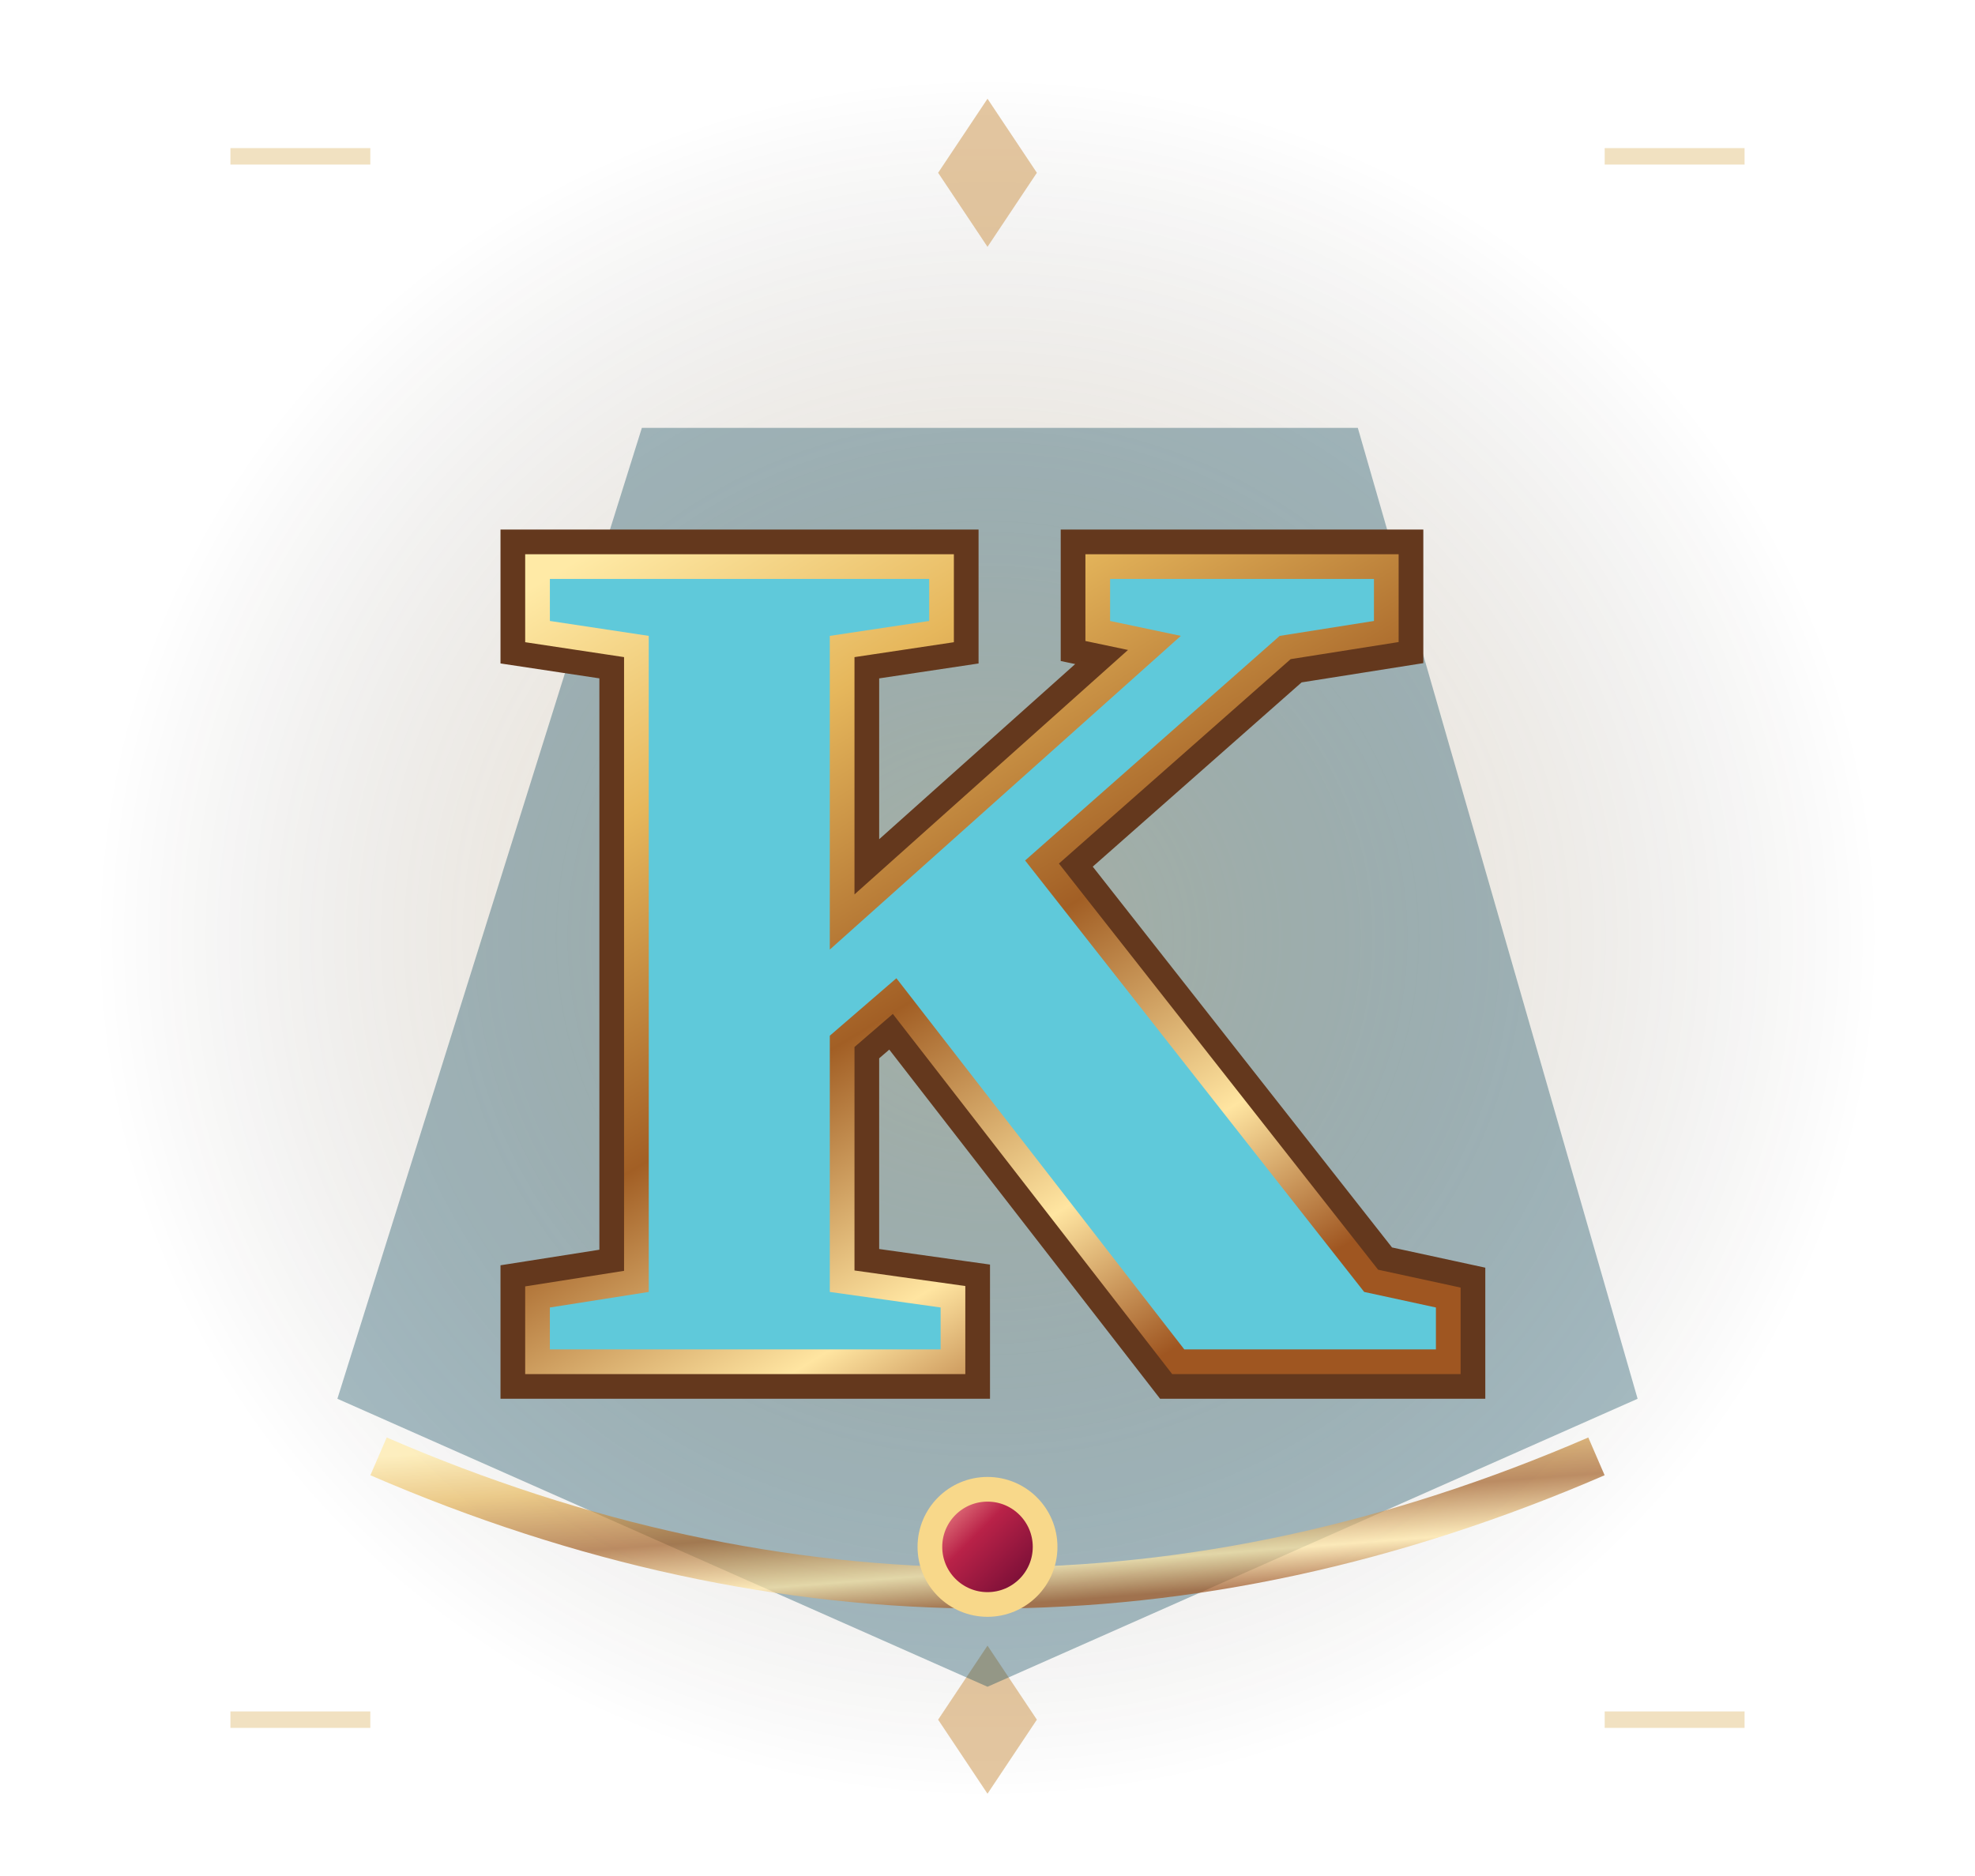
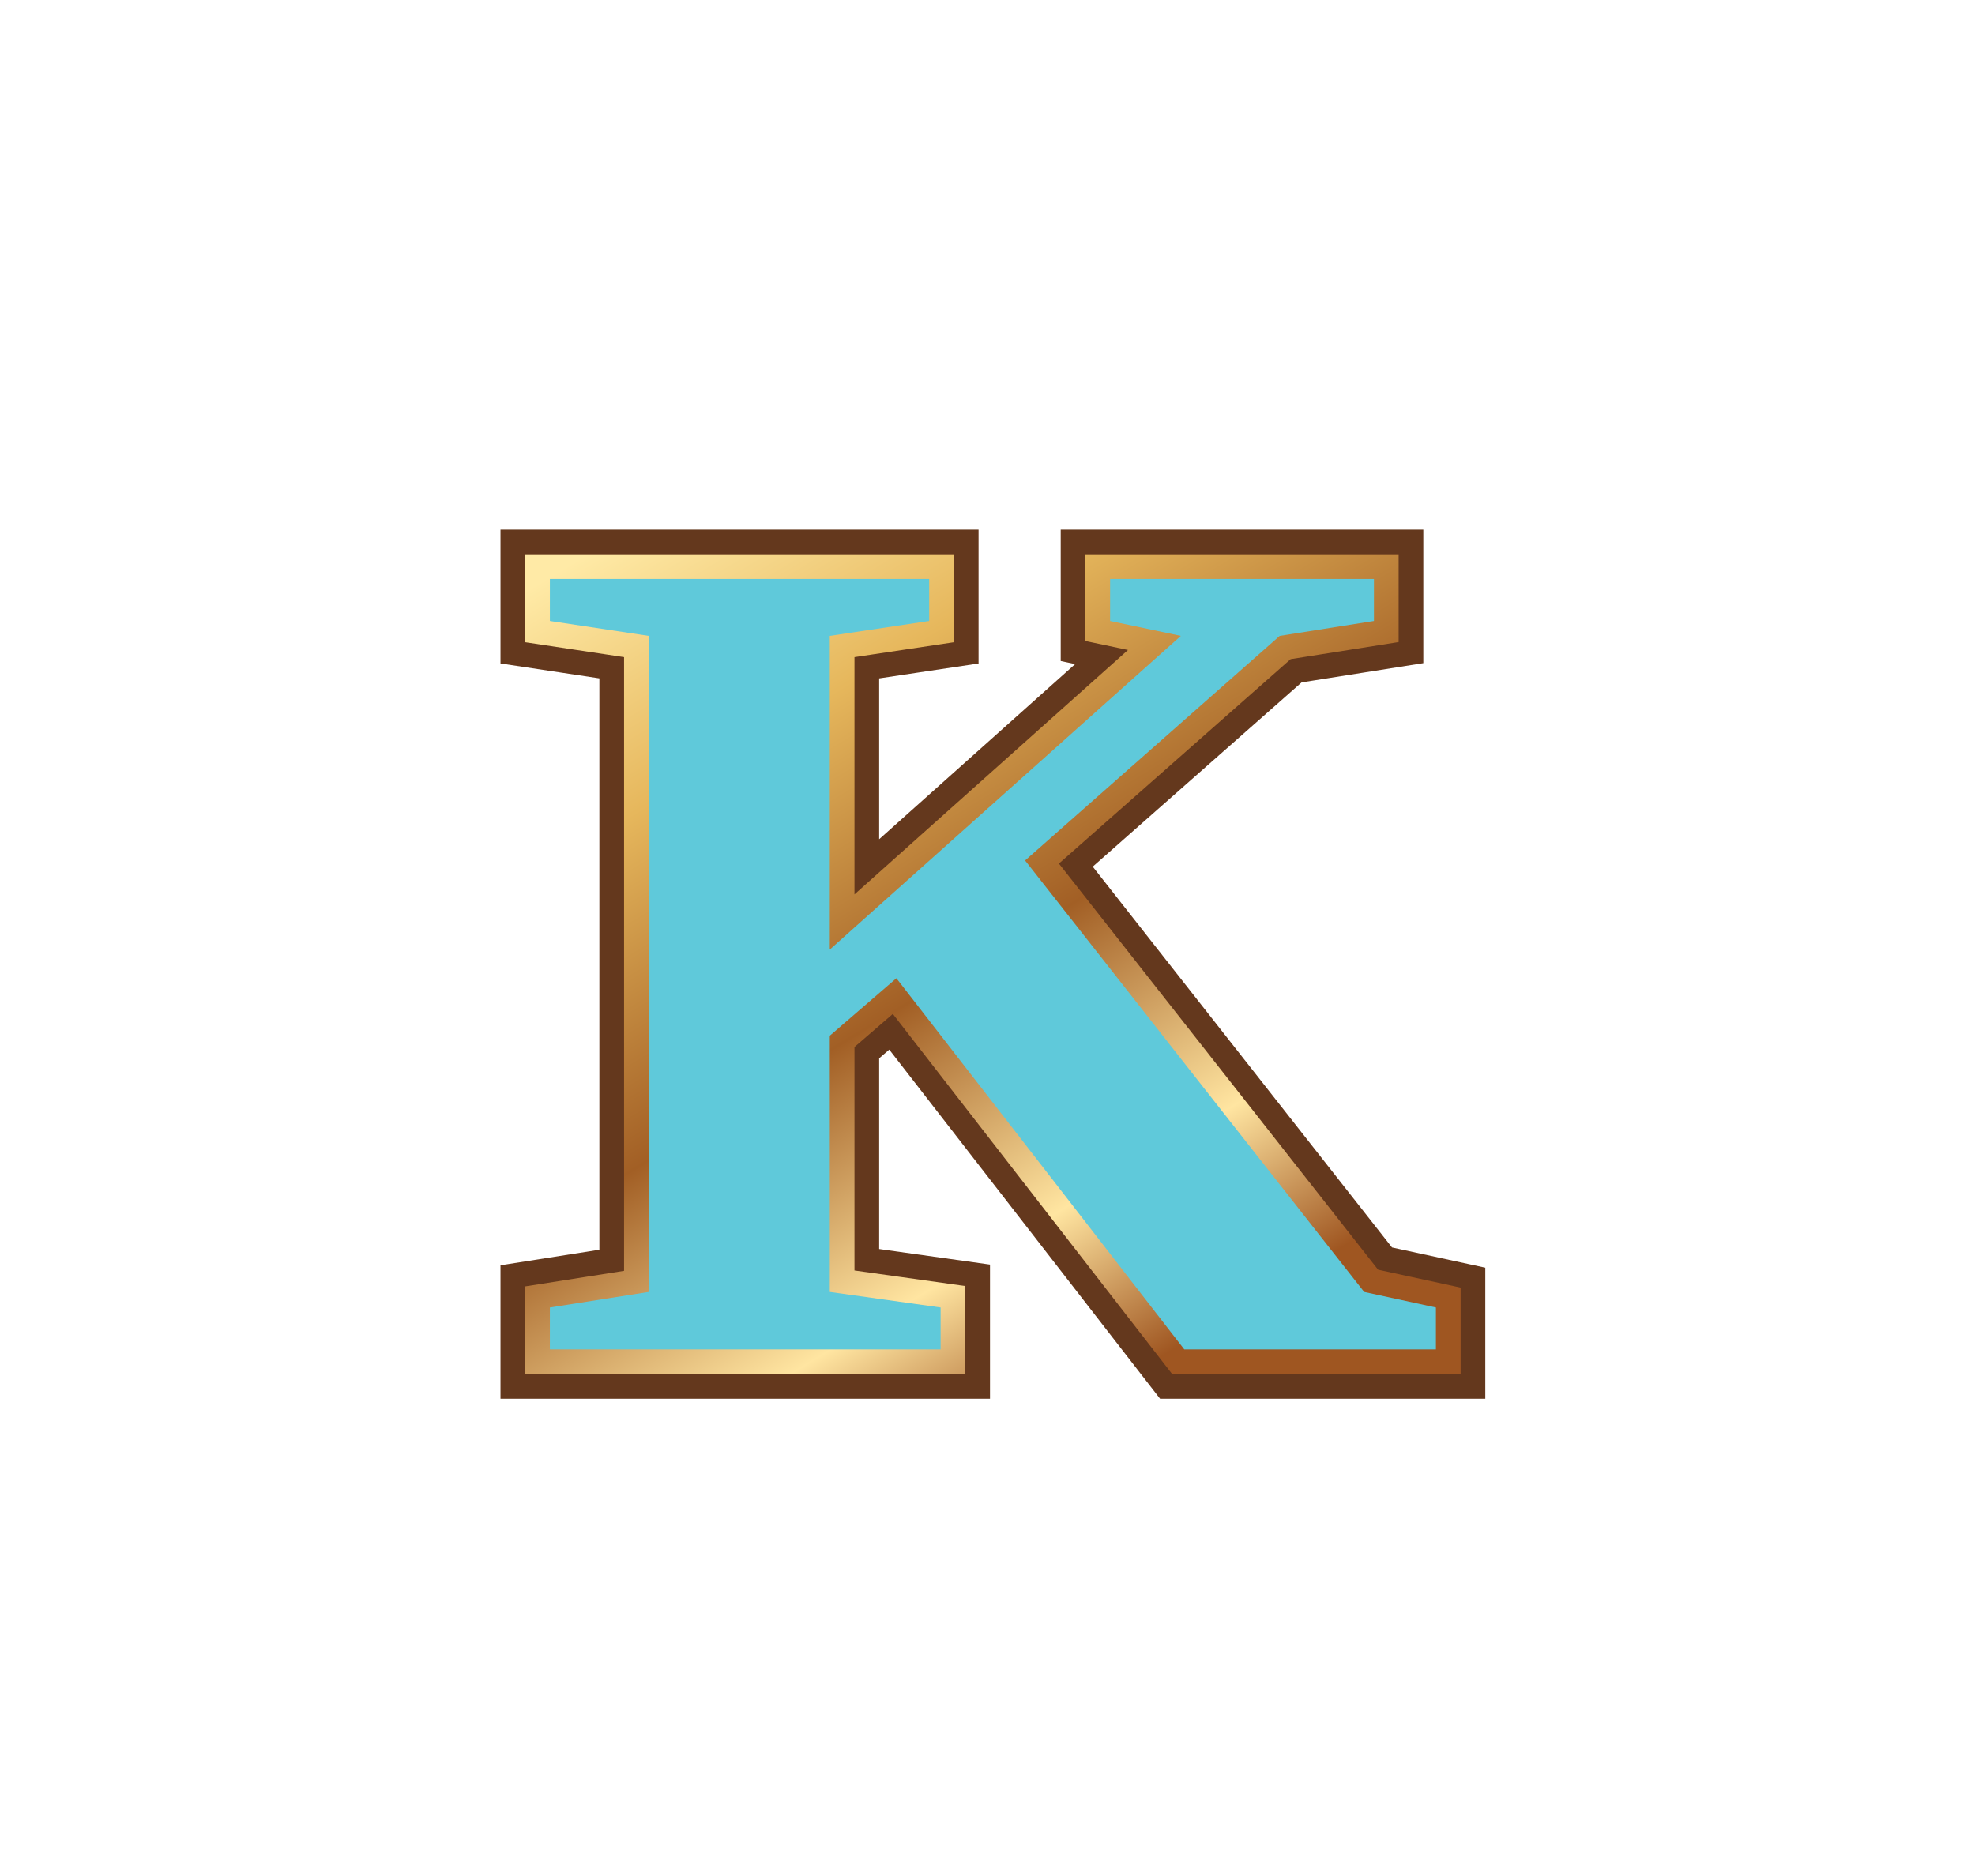
<svg xmlns="http://www.w3.org/2000/svg" viewBox="0 0 240 228" width="240" height="228">
  <defs>
    <linearGradient id="gold" x1="0" y1="0" x2="0.7" y2="1">
      <stop stop-color="#ffeaa6" />
      <stop offset=".25" stop-color="#e6b75c" />
      <stop offset=".56" stop-color="#a25f25" />
      <stop offset=".82" stop-color="#ffe5a1" />
      <stop offset="1" stop-color="#9f5621" />
    </linearGradient>
    <linearGradient id="lapis" x1="0" y1="0" x2="1" y2="1">
      <stop stop-color="#66e8ed" />
      <stop offset=".37" stop-color="#1479a7" />
      <stop offset="1" stop-color="#122359" />
    </linearGradient>
    <linearGradient id="ruby" x1="0" y1="0" x2="1" y2="1">
      <stop stop-color="#ffaea1" />
      <stop offset=".4" stop-color="#b92248" />
      <stop offset="1" stop-color="#5d062f" />
    </linearGradient>
    <radialGradient id="halo">
      <stop stop-color="#ffc15d" stop-opacity=".3" />
      <stop offset="1" stop-color="#000" stop-opacity="0" />
    </radialGradient>
    <linearGradient id="stone" x1="0" x2="1" y1="0" y2="1">
      <stop stop-color="#54362c" />
      <stop offset=".4" stop-color="#251b29" />
      <stop offset="1" stop-color="#120f19" />
    </linearGradient>
    <filter id="glow">
      <feGaussianBlur stdDeviation="3" result="b" />
      <feMerge>
        <feMergeNode in="b" />
        <feMergeNode in="SourceGraphic" />
      </feMerge>
    </filter>
  </defs>
-   <ellipse cx="120" cy="114" rx="108" ry="104" fill="url(#halo)" />
-   <path d="M28 19L45 19M195 19L212 19M28 209L45 209M195 209L212 209" stroke="#e1bd75" opacity=".45" stroke-width="2" />
-   <path d="M120 12l6 9-6 9-6-9zM120 200l6 9-6 9-6-9z" fill="#d2a263" opacity=".6" />
  <g>
-     <path d="M41 170L78 52H165L199 170 120 205Z" fill="#124b5e" opacity=".37" />
-     <path d="M46 177Q120 209 194 177" fill="none" stroke="url(#gold)" stroke-width="5" opacity=".7" />
    <text x="120" y="164" text-anchor="middle" font-family="Georgia,'Times New Roman',serif" font-weight="bold" font-size="143" paint-order="stroke" stroke="#64381d" stroke-width="12" fill="#5fc9da">K</text>
    <text x="120" y="164" text-anchor="middle" font-family="Georgia,'Times New Roman',serif" font-weight="bold" font-size="143" paint-order="stroke" stroke="url(#gold)" stroke-width="6" fill="#5fc9da">K</text>
-     <circle cx="120" cy="188" r="7" fill="url(#ruby)" stroke="#f8d88a" stroke-width="3" />
  </g>
</svg>
